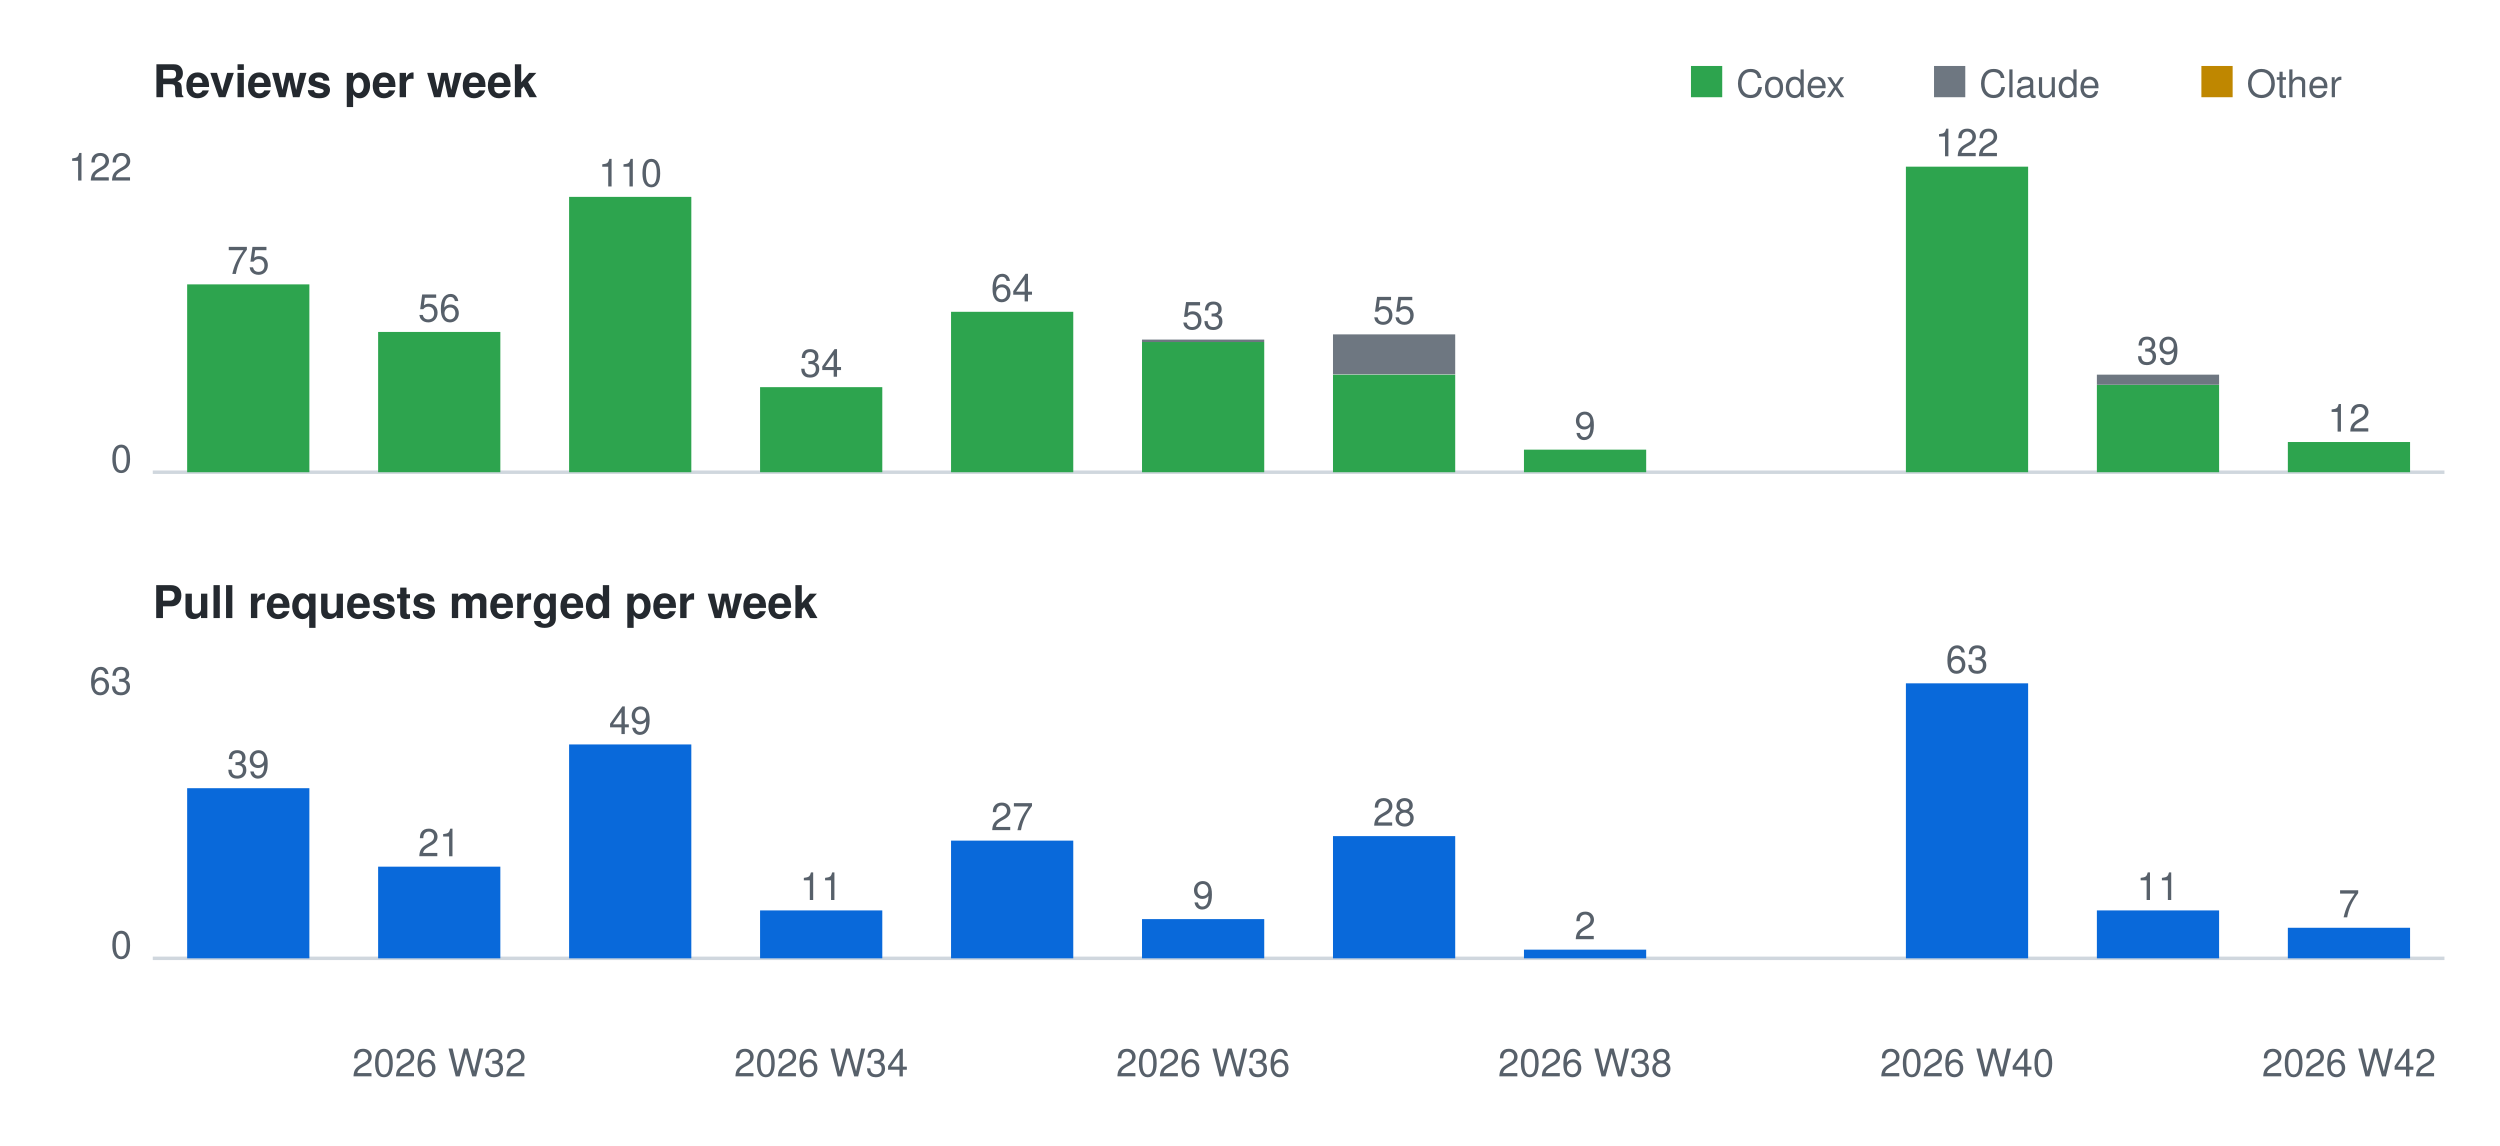
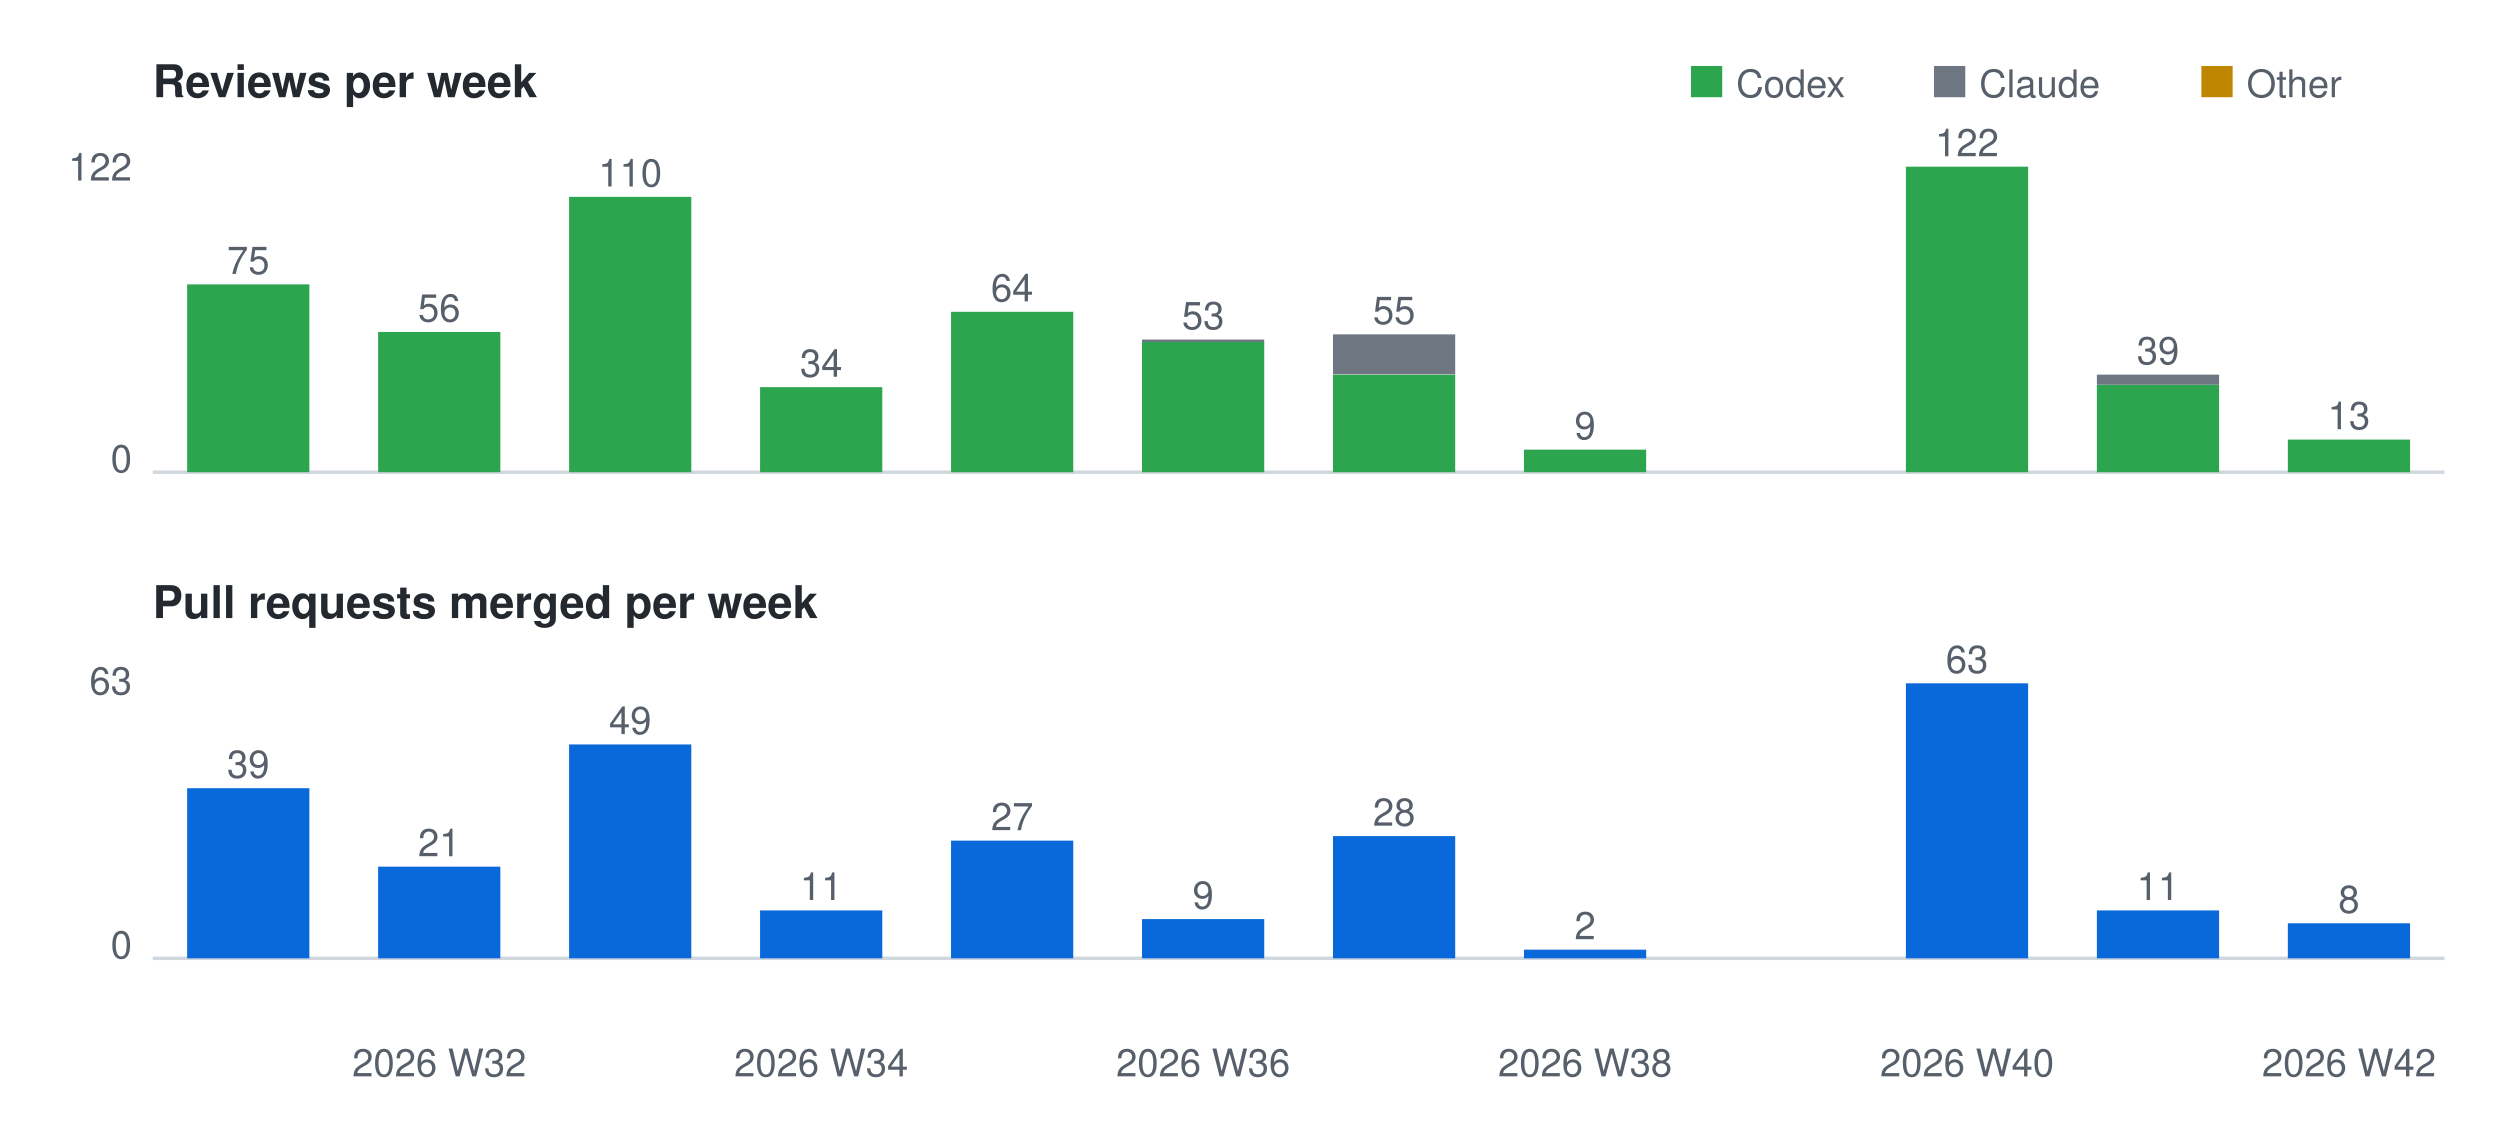
<svg xmlns="http://www.w3.org/2000/svg" width="720" height="330" viewBox="0 0 720 330" role="img" aria-label="Weekly reviews and merged pull requests">
  <style>text{font:11px -apple-system,Segoe UI,Helvetica,Arial,sans-serif;fill:#57606a}.t{font-size:13px;font-weight:600;fill:#24292f}.g{stroke:#d0d7de}.c{fill:#2da44e}.l{fill:#6e7781}.o{fill:#bf8700}.m{fill:#0969da}@media (prefers-color-scheme:dark){text{fill:#8b949e}.t{fill:#e6edf3}.g{stroke:#30363d}.c{fill:#3fb950}.l{fill:#8b949e}.o{fill:#d29922}.m{fill:#58a6ff}}</style>
  <text class="t" x="44" y="28">Reviews per week</text>
  <line class="g" x1="44" y1="136" x2="704" y2="136" />
  <text x="38" y="52" text-anchor="end">122</text>
  <text x="38" y="136" text-anchor="end">0</text>
  <rect class="c" x="53.9" y="81.9" width="35.2" height="54.1" />
  <text x="71.5" y="78.9" text-anchor="middle">75</text>
  <rect class="c" x="108.9" y="95.6" width="35.2" height="40.4" />
  <text x="126.5" y="92.6" text-anchor="middle">56</text>
  <rect class="c" x="163.9" y="56.7" width="35.2" height="79.3" />
  <text x="181.5" y="53.7" text-anchor="middle">110</text>
  <rect class="c" x="218.9" y="111.5" width="35.2" height="24.5" />
  <text x="236.5" y="108.5" text-anchor="middle">34</text>
  <rect class="c" x="273.9" y="89.8" width="35.2" height="46.2" />
  <text x="291.5" y="86.8" text-anchor="middle">64</text>
  <rect class="c" x="328.9" y="98.5" width="35.2" height="37.5" />
  <rect class="l" x="328.9" y="97.8" width="35.2" height="0.7" />
  <text x="346.5" y="94.8" text-anchor="middle">53</text>
  <rect class="c" x="383.9" y="107.9" width="35.2" height="28.1" />
  <rect class="l" x="383.9" y="96.3" width="35.2" height="11.5" />
  <text x="401.5" y="93.3" text-anchor="middle">55</text>
  <rect class="c" x="438.9" y="129.5" width="35.2" height="6.5" />
  <text x="456.5" y="126.5" text-anchor="middle">9</text>
  <rect class="c" x="548.9" y="48.0" width="35.2" height="88.0" />
  <text x="566.5" y="45.0" text-anchor="middle">122</text>
  <rect class="c" x="603.9" y="110.8" width="35.2" height="25.2" />
  <rect class="l" x="603.9" y="107.9" width="35.2" height="2.9" />
  <text x="621.5" y="104.9" text-anchor="middle">39</text>
-   <rect class="c" x="658.9" y="127.3" width="35.2" height="8.7" />
-   <text x="676.5" y="124.3" text-anchor="middle">12</text>
+   <rect class="c" x="658.9" y="126.6" width="35.2" height="9.4" />
+   <text x="676.5" y="123.6" text-anchor="middle">13</text>
  <rect class="o" x="634" y="19" width="9" height="9" />
  <text x="647" y="28">Other</text>
  <rect class="l" x="557" y="19" width="9" height="9" />
  <text x="570" y="28">Claude</text>
  <rect class="c" x="487" y="19" width="9" height="9" />
  <text x="500" y="28">Codex</text>
  <text class="t" x="44" y="178">Pull requests merged per week</text>
  <line class="g" x1="44" y1="276" x2="704" y2="276" />
  <text x="38" y="200" text-anchor="end">63</text>
  <text x="38" y="276" text-anchor="end">0</text>
  <rect class="m" x="53.9" y="227.0" width="35.2" height="49.0" />
  <text x="71.5" y="224.0" text-anchor="middle">39</text>
  <rect class="m" x="108.9" y="249.6" width="35.2" height="26.4" />
  <text x="126.5" y="246.6" text-anchor="middle">21</text>
  <rect class="m" x="163.9" y="214.4" width="35.2" height="61.6" />
  <text x="181.5" y="211.4" text-anchor="middle">49</text>
  <rect class="m" x="218.9" y="262.2" width="35.2" height="13.8" />
  <text x="236.5" y="259.2" text-anchor="middle">11</text>
  <rect class="m" x="273.9" y="242.1" width="35.2" height="33.9" />
  <text x="291.5" y="239.1" text-anchor="middle">27</text>
  <rect class="m" x="328.9" y="264.7" width="35.2" height="11.3" />
  <text x="346.5" y="261.7" text-anchor="middle">9</text>
  <rect class="m" x="383.9" y="240.8" width="35.2" height="35.2" />
  <text x="401.5" y="237.8" text-anchor="middle">28</text>
  <rect class="m" x="438.9" y="273.5" width="35.2" height="2.5" />
  <text x="456.5" y="270.5" text-anchor="middle">2</text>
  <rect class="m" x="548.9" y="196.8" width="35.2" height="79.2" />
  <text x="566.5" y="193.8" text-anchor="middle">63</text>
  <rect class="m" x="603.9" y="262.2" width="35.2" height="13.8" />
  <text x="621.5" y="259.2" text-anchor="middle">11</text>
-   <rect class="m" x="658.9" y="267.2" width="35.2" height="8.8" />
-   <text x="676.5" y="264.2" text-anchor="middle">7</text>
+   <rect class="m" x="658.9" y="265.9" width="35.2" height="10.1" />
+   <text x="676.5" y="262.9" text-anchor="middle">8</text>
  <text x="126.5" y="310" text-anchor="middle">2026 W32</text>
  <text x="236.5" y="310" text-anchor="middle">2026 W34</text>
  <text x="346.5" y="310" text-anchor="middle">2026 W36</text>
  <text x="456.5" y="310" text-anchor="middle">2026 W38</text>
  <text x="566.5" y="310" text-anchor="middle">2026 W40</text>
  <text x="676.5" y="310" text-anchor="middle">2026 W42</text>
</svg>
